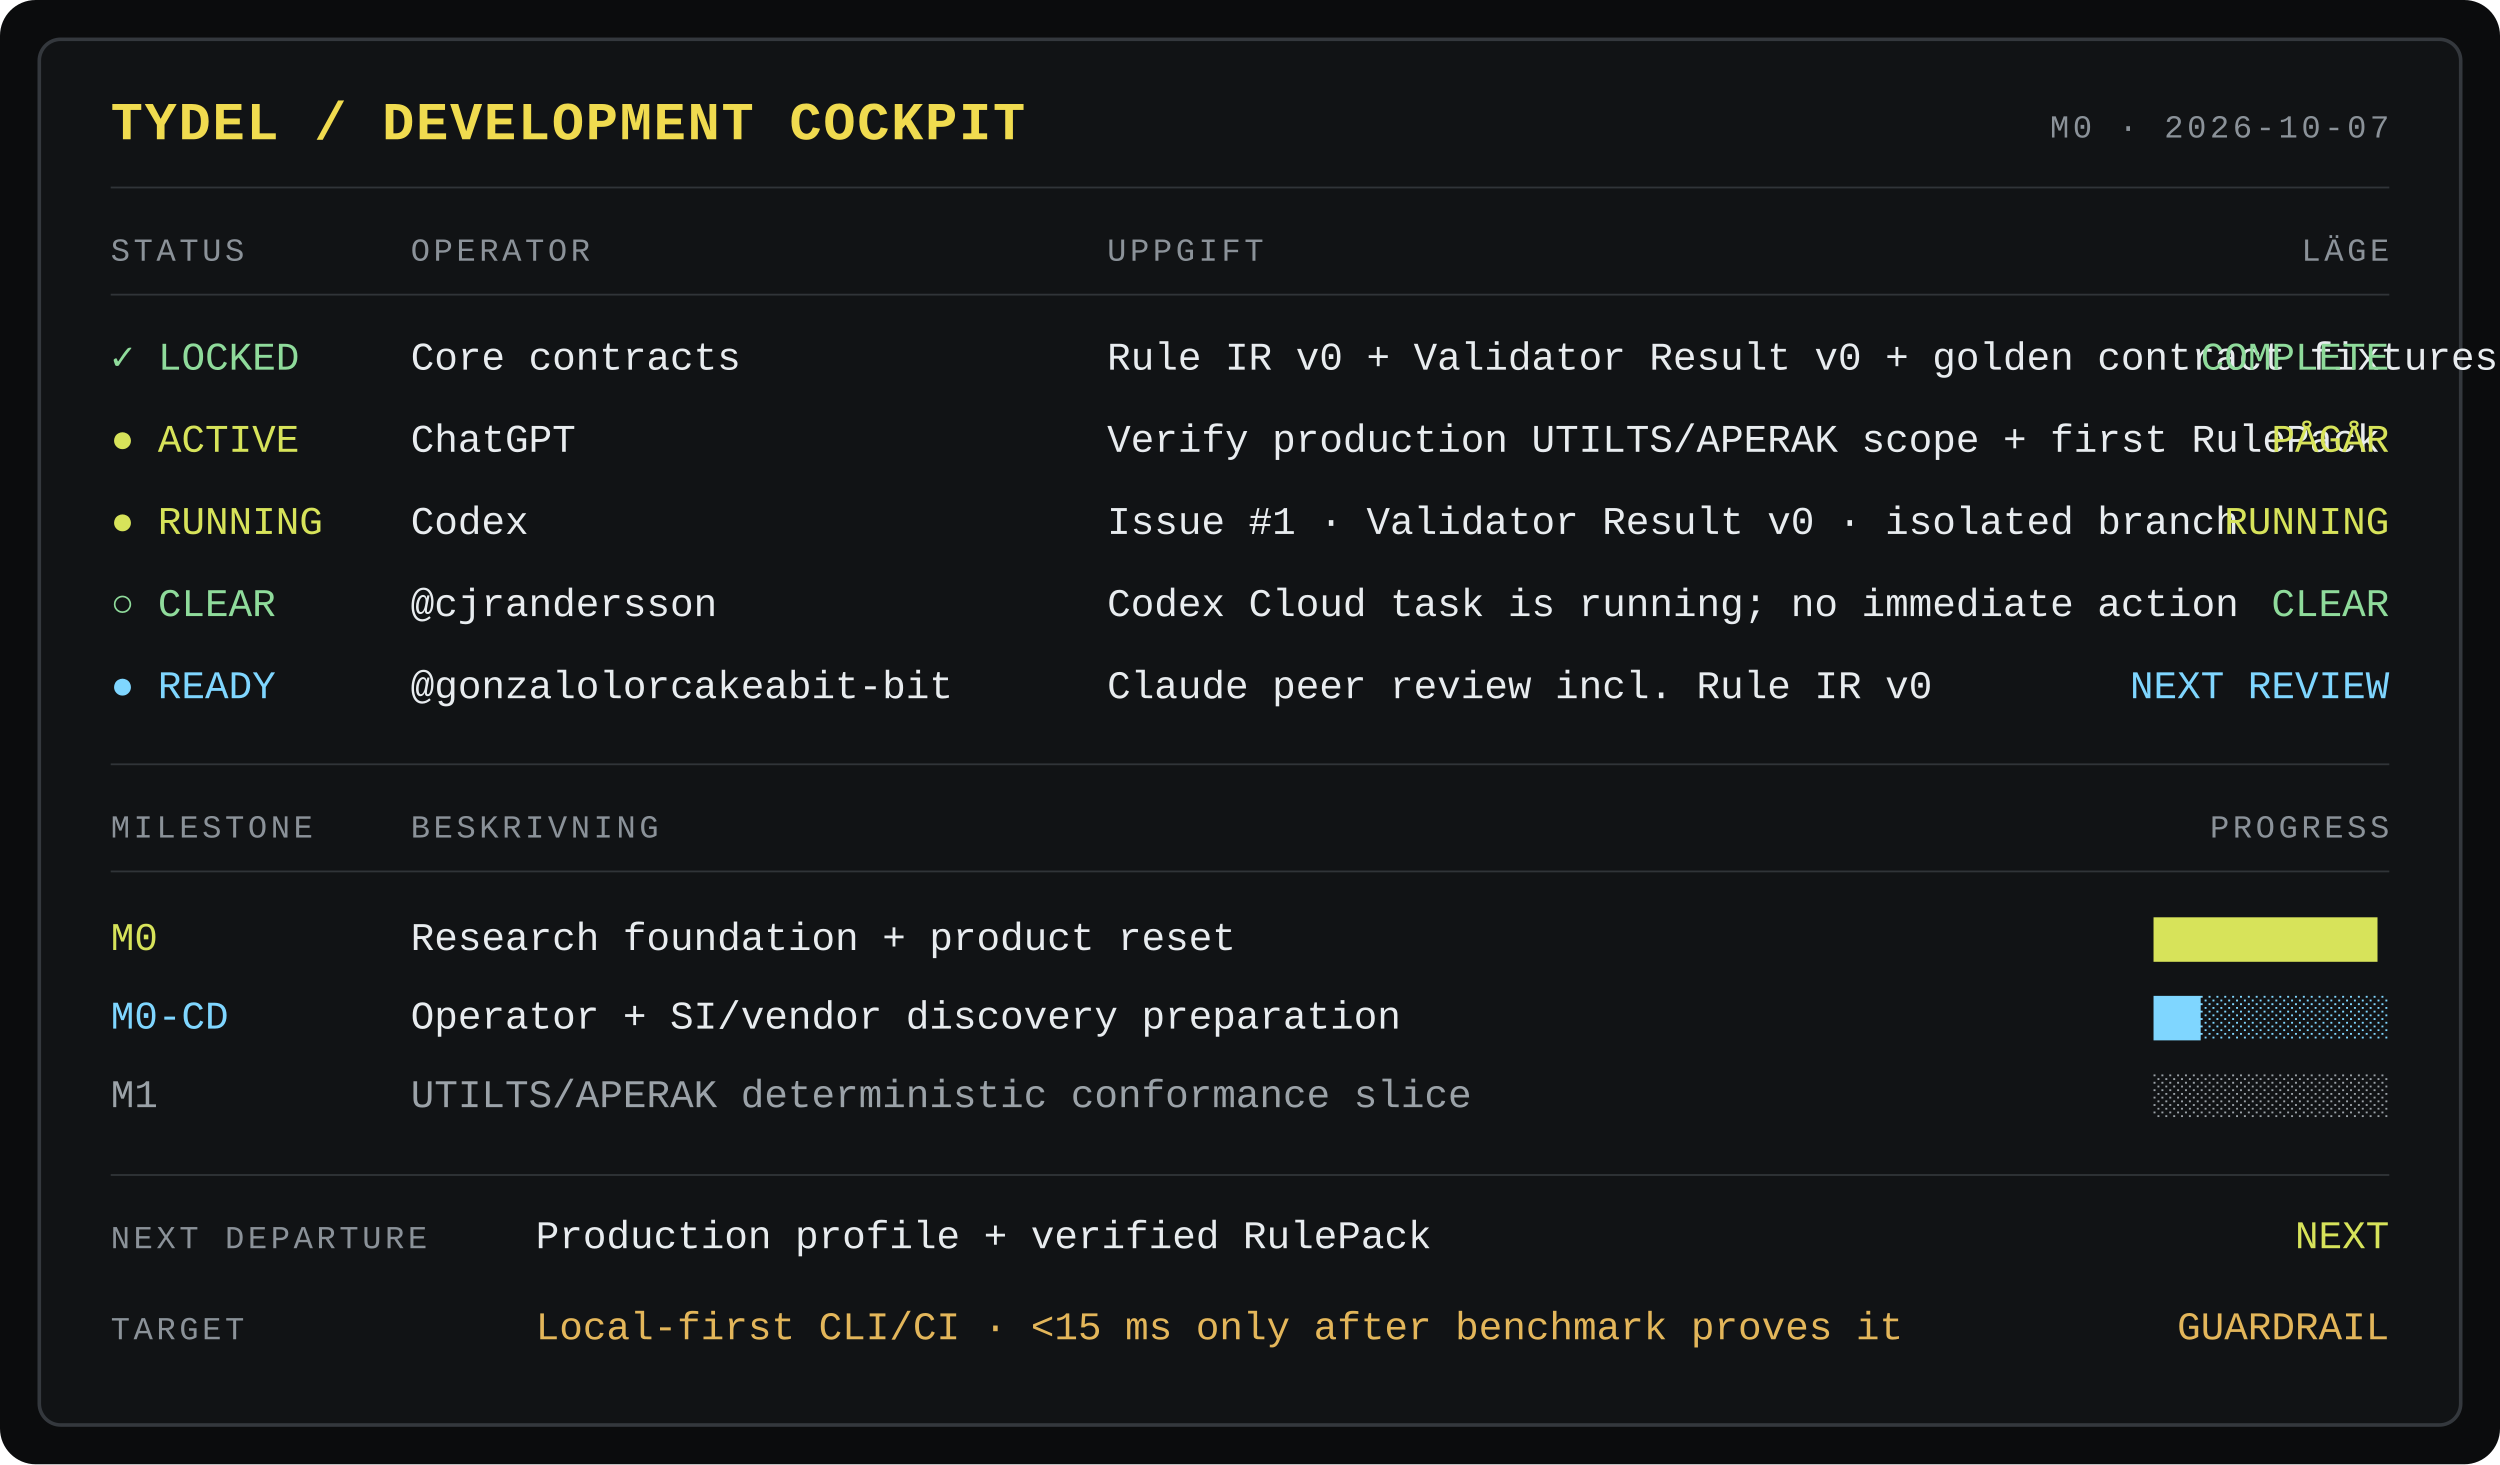
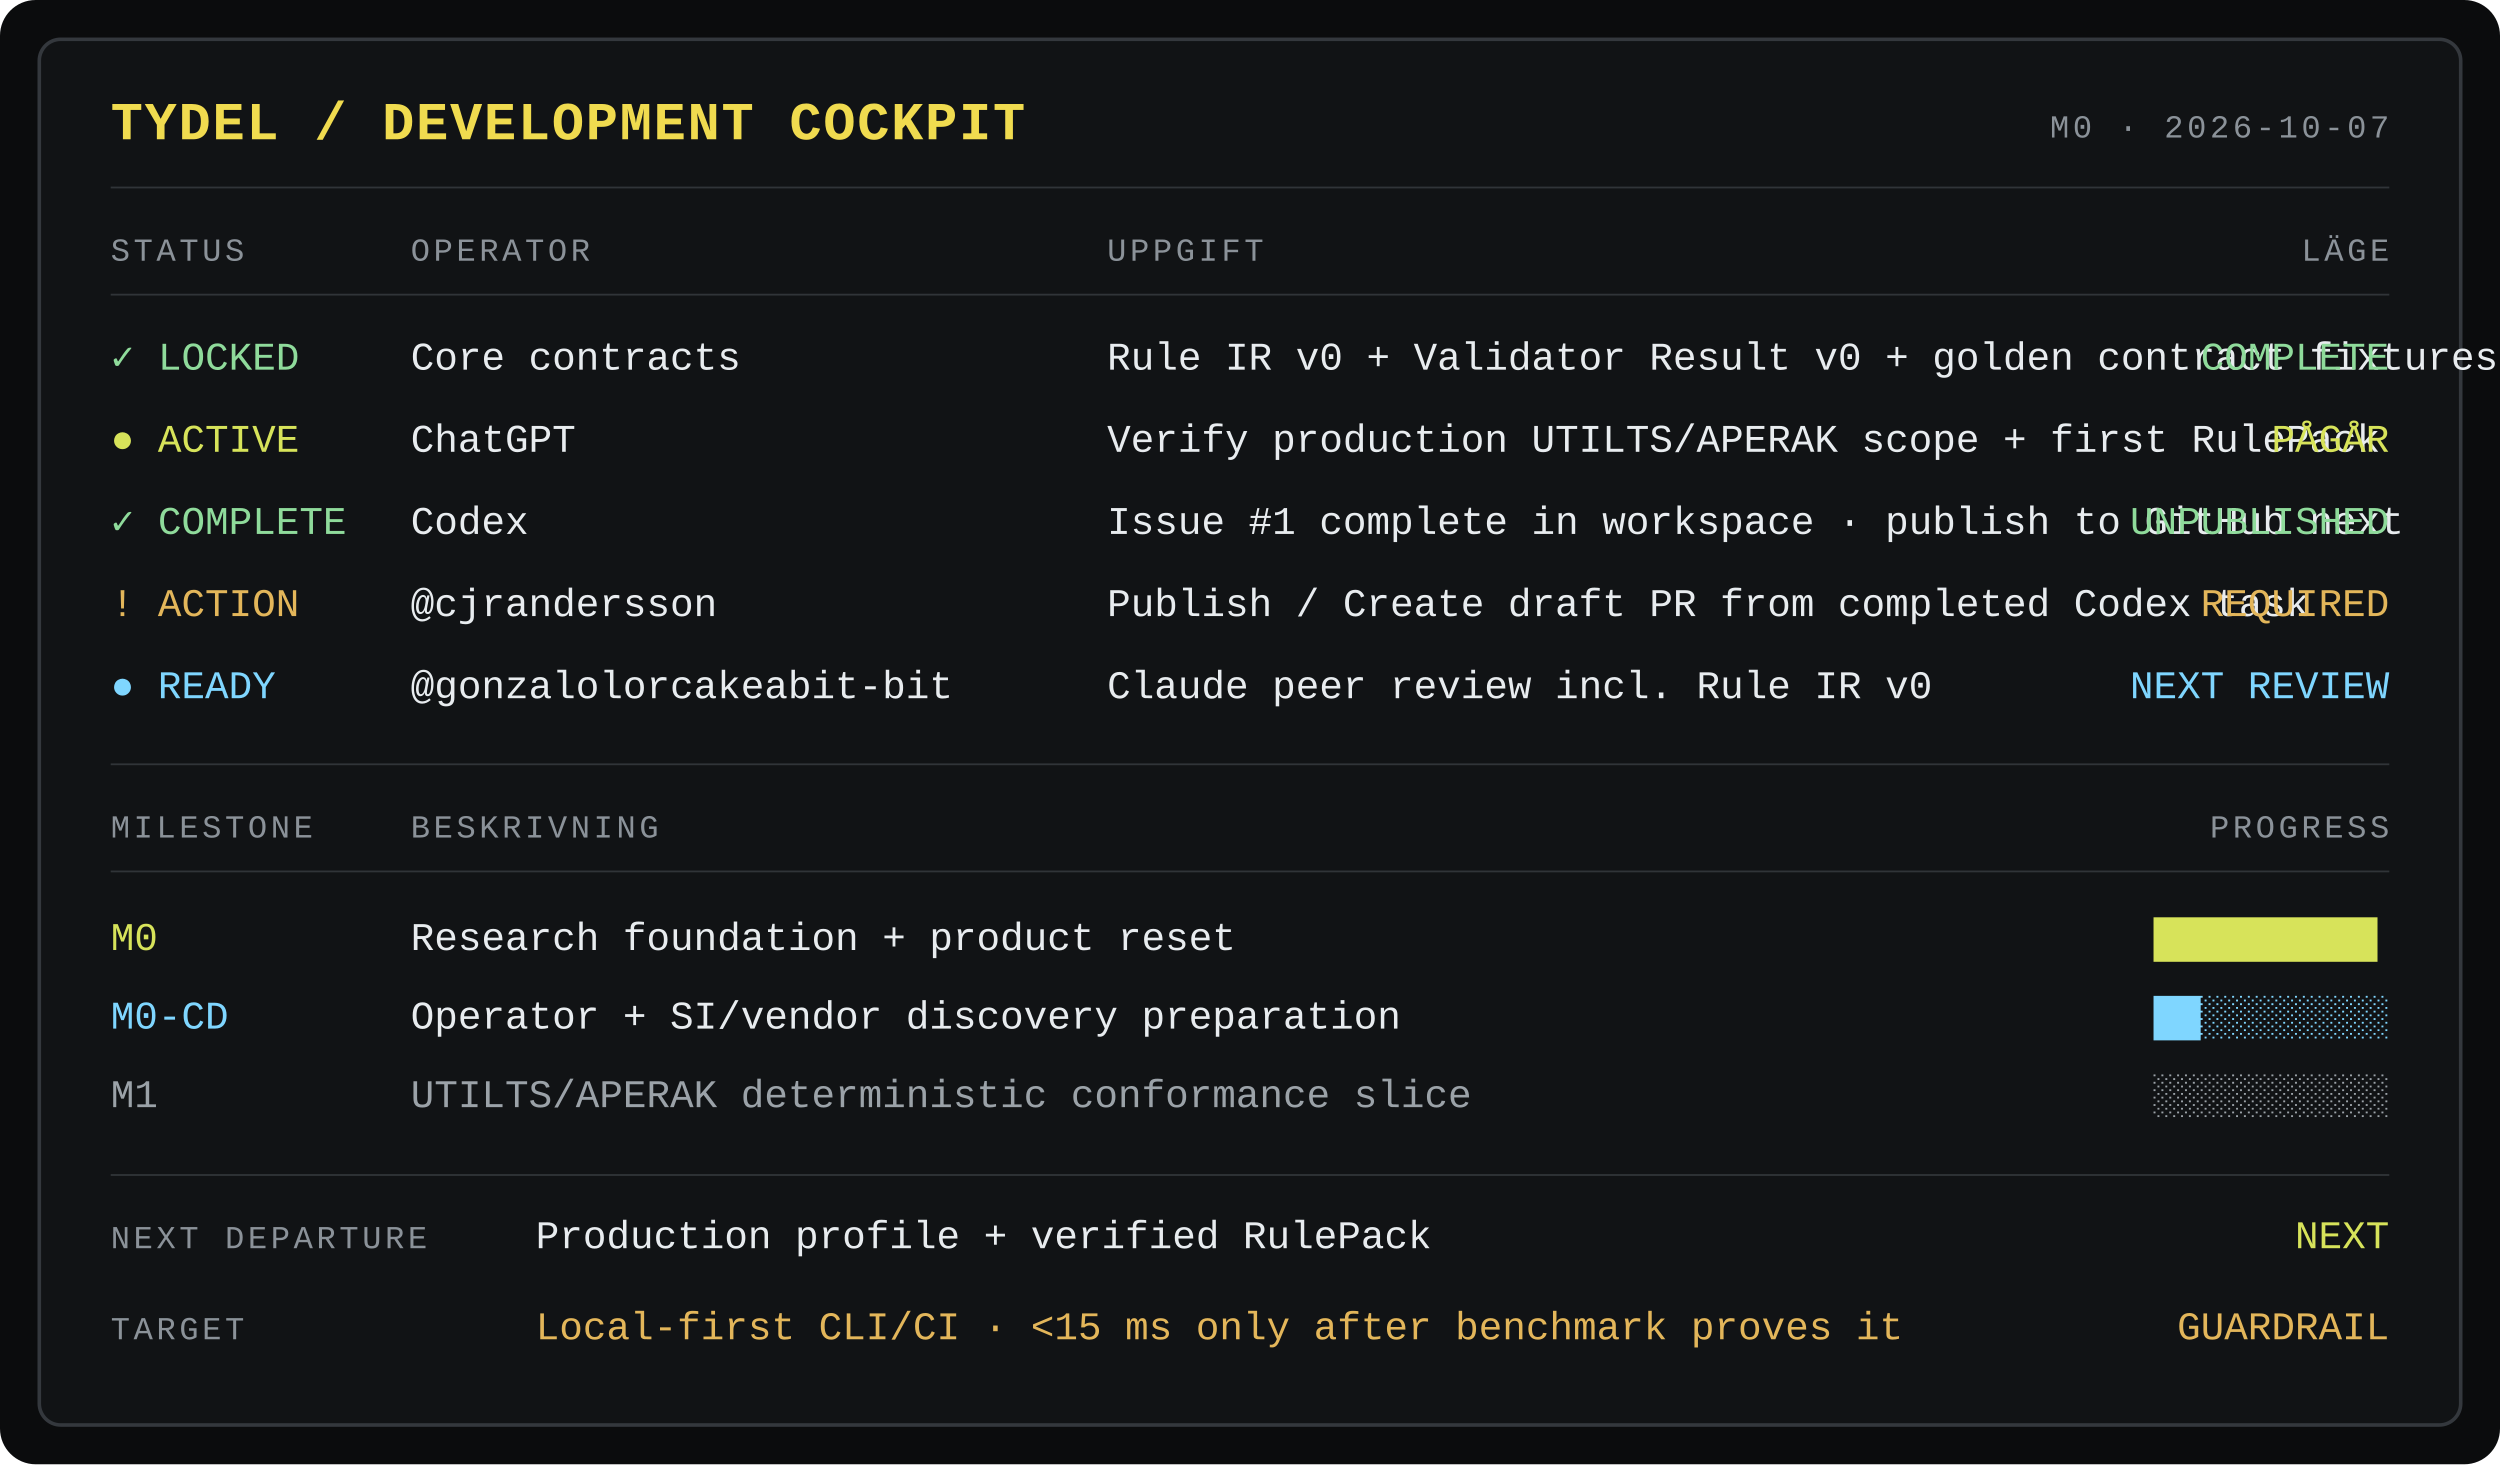
<svg xmlns="http://www.w3.org/2000/svg" width="1400" height="820" viewBox="0 0 1400 820" role="img" aria-labelledby="title desc">
  <rect width="1400" height="820" rx="20" fill="#0b0c0d" />
  <rect x="22" y="22" width="1356" height="776" rx="12" fill="#111315" stroke="#34383d" stroke-width="2" />
  <style>.mono{font-family:ui-monospace,SFMono-Regular,Menlo,Consolas,"Liberation Mono",monospace}.label{font-size:18px;fill:#8b9299;letter-spacing:2px}.head{font-size:30px;font-weight:700;fill:#f0db4f;letter-spacing:1px}.row{font-size:22px;fill:#e8ecef}.muted{fill:#9ba2a8}.active{fill:#d7e35a}.clear{fill:#8fdb9b}.wait{fill:#e3b65a}.ready{fill:#7fd6ff}.checked{fill:#8fdb9b}.line{stroke:#303438;stroke-width:1}</style>
  <text x="62" y="78" class="mono head">TYDEL / DEVELOPMENT COCKPIT</text>
  <text x="1338" y="77" text-anchor="end" class="mono label">M0 · 2026-10-07</text>
  <line x1="62" y1="105" x2="1338" y2="105" class="line" />
  <text x="62" y="146" class="mono label">STATUS</text>
  <text x="230" y="146" class="mono label">OPERATOR</text>
  <text x="620" y="146" class="mono label">UPPGIFT</text>
  <text x="1338" y="146" text-anchor="end" class="mono label">LÄGE</text>
  <line x1="62" y1="165" x2="1338" y2="165" class="line" />
  <text x="62" y="207" class="mono row checked">✓ LOCKED</text>
  <text x="230" y="207" class="mono row">Core contracts</text>
  <text x="620" y="207" class="mono row">Rule IR v0 + Validator Result v0 + golden contract fixtures</text>
  <text x="1338" y="207" text-anchor="end" class="mono row checked">COMPLETE</text>
  <text x="62" y="253" class="mono row active">● ACTIVE</text>
  <text x="230" y="253" class="mono row">ChatGPT</text>
  <text x="620" y="253" class="mono row">Verify production UTILTS/APERAK scope + first RulePack</text>
  <text x="1338" y="253" text-anchor="end" class="mono row active">PÅGÅR</text>
-   <text x="62" y="299" class="mono row active">● RUNNING</text>
+   <text x="62" y="299" class="mono row checked">✓ COMPLETE</text>
  <text x="230" y="299" class="mono row">Codex</text>
-   <text x="620" y="299" class="mono row">Issue #1 · Validator Result v0 · isolated branch</text>
-   <text x="1338" y="299" text-anchor="end" class="mono row active">RUNNING</text>
-   <text x="62" y="345" class="mono row clear">○ CLEAR</text>
+   <text x="620" y="299" class="mono row">Issue #1 complete in workspace · publish to GitHub next</text>
+   <text x="1338" y="299" text-anchor="end" class="mono row checked">UNPUBLISHED</text>
+   <text x="62" y="345" class="mono row wait">! ACTION</text>
  <text x="230" y="345" class="mono row">@cjrandersson</text>
-   <text x="620" y="345" class="mono row">Codex Cloud task is running; no immediate action</text>
-   <text x="1338" y="345" text-anchor="end" class="mono row clear">CLEAR</text>
+   <text x="620" y="345" class="mono row">Publish / Create draft PR from completed Codex task</text>
+   <text x="1338" y="345" text-anchor="end" class="mono row wait">REQUIRED</text>
  <text x="62" y="391" class="mono row ready">● READY</text>
  <text x="230" y="391" class="mono row">@gonzalolorcakeabit-bit</text>
  <text x="620" y="391" class="mono row">Claude peer review incl. Rule IR v0</text>
  <text x="1338" y="391" text-anchor="end" class="mono row ready">NEXT REVIEW</text>
  <line x1="62" y1="428" x2="1338" y2="428" class="line" />
  <text x="62" y="469" class="mono label">MILESTONE</text>
  <text x="230" y="469" class="mono label">BESKRIVNING</text>
  <text x="1338" y="469" text-anchor="end" class="mono label">PROGRESS</text>
  <line x1="62" y1="488" x2="1338" y2="488" class="line" />
  <text x="62" y="532" class="mono row active">M0</text>
  <text x="230" y="532" class="mono row">Research foundation + product reset</text>
  <text x="1338" y="532" text-anchor="end" class="mono row active">█████████▌</text>
  <text x="62" y="576" class="mono row ready">M0-CD</text>
  <text x="230" y="576" class="mono row">Operator + SI/vendor discovery preparation</text>
  <text x="1338" y="576" text-anchor="end" class="mono row ready">██░░░░░░░░</text>
  <text x="62" y="620" class="mono row muted">M1</text>
  <text x="230" y="620" class="mono row muted">UTILTS/APERAK deterministic conformance slice</text>
  <text x="1338" y="620" text-anchor="end" class="mono row muted">░░░░░░░░░░</text>
  <line x1="62" y1="658" x2="1338" y2="658" class="line" />
  <text x="62" y="699" class="mono label">NEXT DEPARTURE</text>
  <text x="300" y="699" class="mono row">Production profile + verified RulePack</text>
  <text x="1338" y="699" text-anchor="end" class="mono row active">NEXT</text>
  <text x="62" y="750" class="mono label">TARGET</text>
  <text x="300" y="750" class="mono row wait">Local-first CLI/CI · &lt;15 ms only after benchmark proves it</text>
  <text x="1338" y="750" text-anchor="end" class="mono row wait">GUARDRAIL</text>
</svg>
